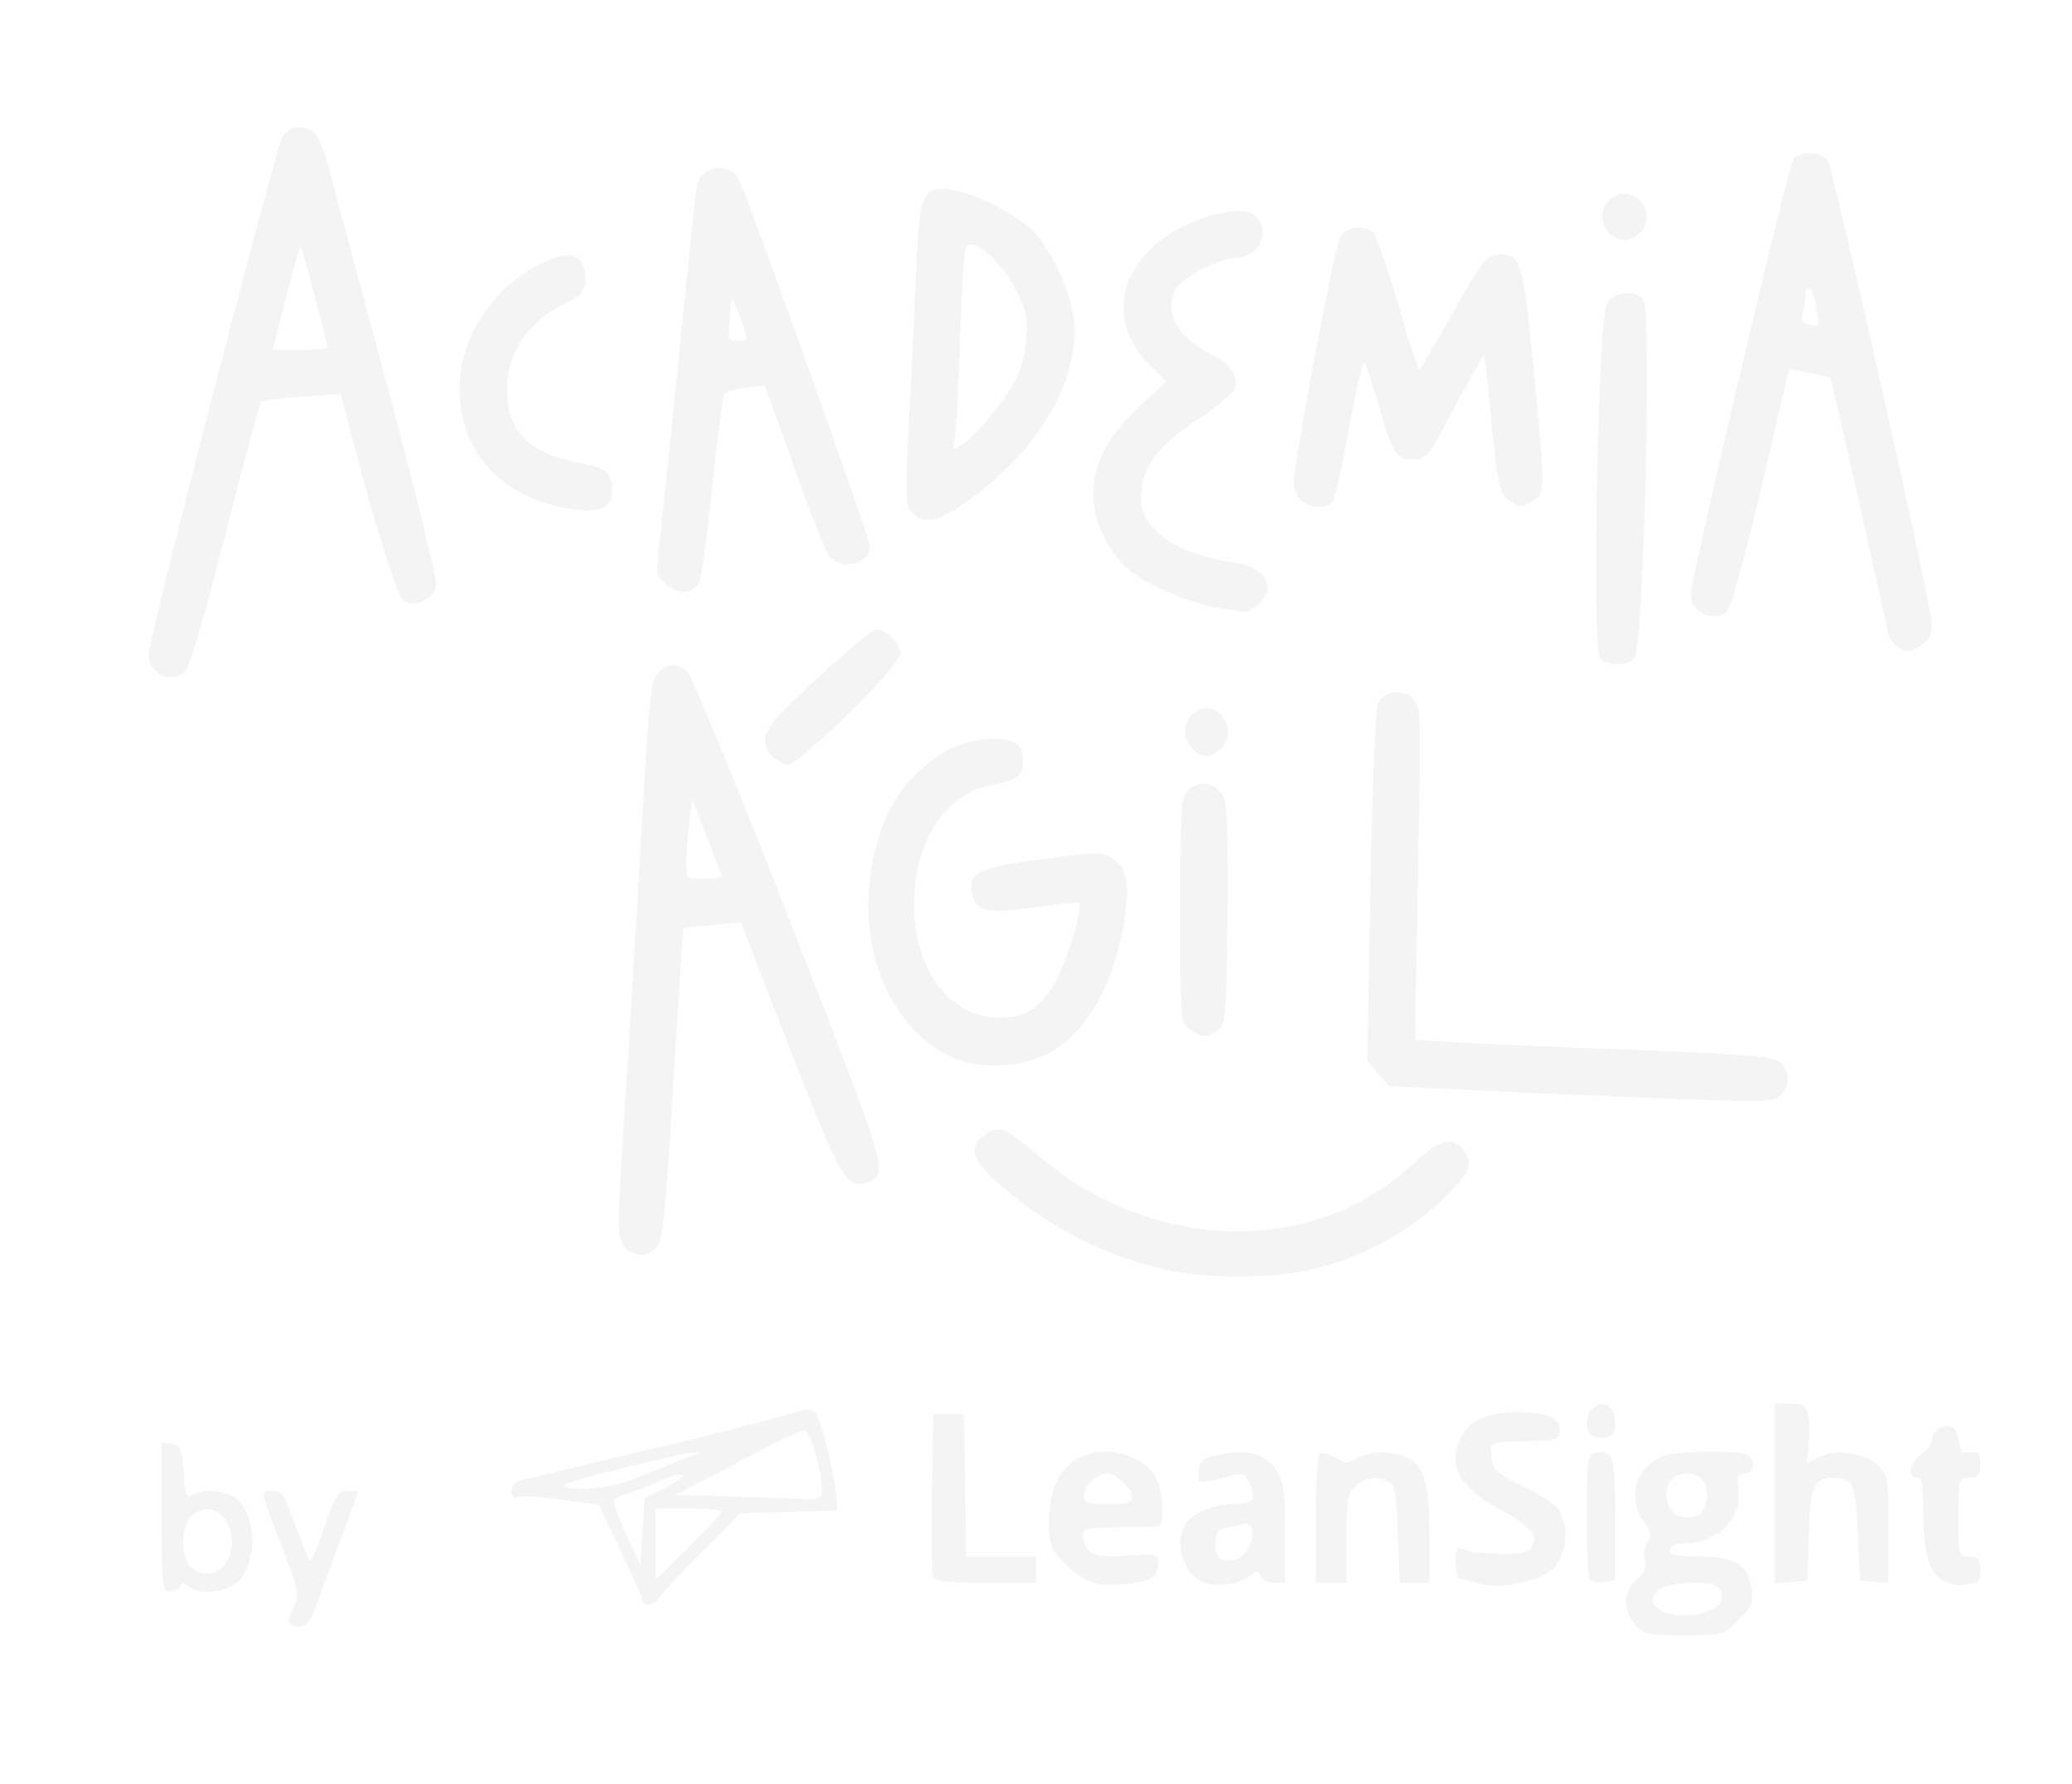
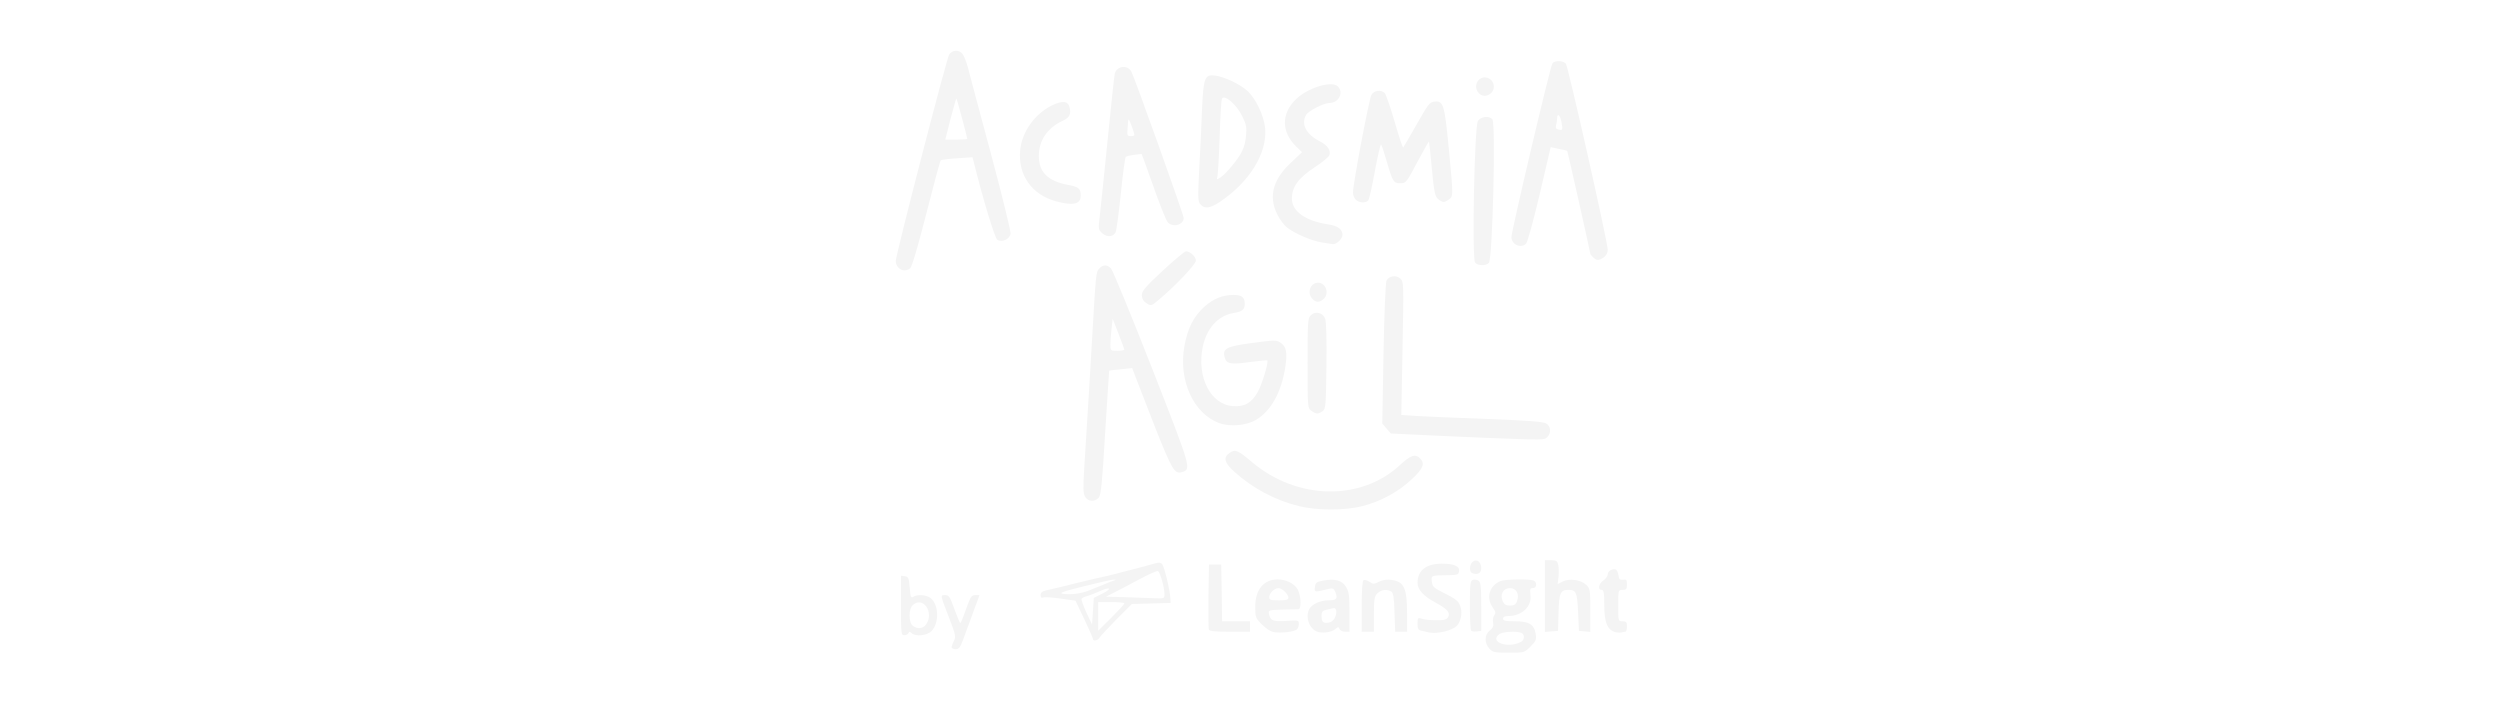
- <svg xmlns="http://www.w3.org/2000/svg" version="1.0" width="474px" height="408px" viewBox="0 0 4740 4080" preserveAspectRatio="xMidYMid meet">
+ <svg xmlns="http://www.w3.org/2000/svg" version="1.0" width="474px" height="135px" viewBox="0 0 4740 4080" preserveAspectRatio="xMidYMid meet">
  <g id="layer101" fill="#f4f4f4" stroke="none">
    <path d="M3742 3717 c-30 -32 -29 -80 2 -104 18 -15 23 -26 19 -46 -3 -15 0 -34 7 -42 9 -11 8 -20 -9 -44 -40 -56 -19 -127 46 -152 27 -10 162 -12 187 -3 23 9 20 44 -3 44 -16 0 -18 5 -14 39 9 66 -49 121 -128 121 -19 0 -29 5 -29 15 0 12 14 15 68 15 81 0 110 18 119 72 5 33 2 41 -30 73 -35 35 -35 35 -124 35 -81 0 -92 -2 -111 -23z m181 -39 c21 -11 22 -44 1 -52 -28 -11 -109 -6 -126 8 -59 45 50 84 125 44z m-23 -233 c15 -40 -3 -75 -40 -75 -39 0 -59 36 -42 75 9 19 19 25 42 25 23 0 33 -6 40 -25z" />
    <path d="M660 3708 c1 -7 7 -24 14 -37 11 -21 9 -34 -24 -120 -56 -145 -56 -141 -27 -141 22 0 28 9 53 80 16 44 31 80 34 80 3 0 18 -36 33 -80 25 -70 31 -80 53 -80 l24 0 -36 98 c-20 53 -45 123 -57 155 -17 47 -25 57 -44 57 -13 0 -23 -6 -23 -12z" />
    <path d="M1470 3661 c0 -5 -23 -57 -50 -114 l-50 -105 -85 -12 c-47 -7 -92 -10 -100 -6 -10 4 -15 -1 -15 -14 0 -13 9 -22 28 -26 32 -7 132 -31 182 -44 19 -5 67 -16 105 -25 39 -8 87 -20 108 -25 20 -6 55 -14 77 -20 67 -17 123 -32 154 -41 21 -7 34 -6 42 3 13 13 46 152 48 198 l1 25 -111 3 -111 3 -89 89 c-48 49 -92 96 -97 105 -9 16 -37 21 -37 6z m180 -203 c0 -5 -34 -8 -75 -8 l-75 0 0 82 0 82 75 -74 c41 -41 75 -78 75 -82z m-125 -57 c60 -30 43 -41 -19 -12 -24 11 -56 23 -70 27 -14 3 -29 10 -31 15 -3 4 9 39 27 78 l33 70 5 -76 5 -77 50 -25z m355 2 c-1 -42 -26 -127 -38 -131 -6 -2 -55 20 -109 49 -54 29 -118 63 -143 75 l-45 23 110 3 c61 2 136 5 168 6 56 2 57 2 57 -25z m-431 -20 c43 -17 67 -27 101 -41 14 -6 32 -13 40 -15 13 -5 13 -6 0 -6 -8 -1 -85 17 -170 38 -126 31 -148 40 -120 44 46 6 104 -2 149 -20z" />
    <path d="M370 3469 l0 -170 23 3 c19 3 23 10 27 65 4 52 7 61 20 53 23 -15 73 -12 97 5 50 35 54 145 8 191 -27 27 -91 33 -114 12 -11 -10 -14 -10 -18 0 -3 6 -13 12 -24 12 -18 0 -19 -9 -19 -171z m144 109 c48 -68 -17 -164 -76 -111 -25 22 -25 100 0 119 26 20 59 17 76 -8z" />
    <path d="M2512 3623 c-22 -3 -47 -18 -73 -44 -37 -37 -39 -42 -39 -103 0 -97 48 -155 128 -156 49 0 99 25 116 59 19 37 21 111 4 112 -7 0 -49 1 -93 2 -74 2 -80 4 -77 22 8 41 22 48 99 43 70 -5 73 -4 73 17 0 13 -6 27 -12 32 -16 13 -82 21 -126 16z m78 -198 c0 -20 -36 -55 -57 -55 -23 0 -53 29 -53 52 0 15 8 18 55 18 42 0 55 -3 55 -15z" />
    <path d="M2768 3623 c-53 -8 -85 -82 -58 -134 15 -27 63 -49 109 -49 47 0 55 -9 41 -45 -9 -23 -14 -26 -38 -21 -82 21 -84 21 -80 -10 3 -25 9 -30 47 -37 66 -13 109 -2 131 36 17 27 20 51 20 145 l0 112 -25 0 c-14 0 -28 -7 -32 -15 -5 -14 -8 -14 -22 -2 -19 17 -56 25 -93 20z m89 -85 c14 -28 8 -59 -10 -53 -7 2 -24 6 -39 9 -23 5 -28 12 -28 35 0 35 8 43 40 39 15 -2 30 -13 37 -30z" />
    <path d="M3395 3624 c-11 -3 -30 -7 -42 -10 -19 -3 -23 -11 -23 -40 0 -33 2 -36 23 -29 12 5 48 9 81 9 46 1 61 -3 70 -16 16 -26 -2 -48 -69 -84 -70 -37 -105 -75 -105 -114 0 -71 49 -110 138 -110 71 0 104 14 100 43 -3 20 -9 22 -63 23 -98 1 -97 0 -93 37 3 28 10 35 65 63 79 39 91 50 101 88 9 32 -2 82 -23 102 -27 28 -113 48 -160 38z" />
    <path d="M4466 3623 c-48 -12 -66 -55 -66 -157 0 -70 -3 -86 -15 -86 -24 0 -17 -36 10 -54 14 -9 25 -25 25 -36 0 -20 37 -38 50 -23 5 4 10 19 12 33 2 19 8 24 26 22 19 -3 22 1 22 27 0 26 -4 31 -25 31 -25 0 -25 1 -25 90 0 89 0 90 25 90 21 0 25 5 25 30 0 17 -4 30 -9 30 -5 0 -15 2 -23 4 -7 2 -22 1 -32 -1z" />
    <path d="M2134 3607 c-2 -7 -3 -94 -2 -192 l3 -180 35 0 35 0 3 163 2 162 80 0 80 0 0 30 0 30 -115 0 c-85 0 -117 -3 -121 -13z" />
    <path d="M3010 3476 c0 -90 4 -147 10 -151 6 -4 22 0 35 9 21 14 26 14 55 -1 20 -10 46 -14 71 -10 72 10 89 46 89 193 l0 104 -34 0 -34 0 -4 -110 c-2 -85 -7 -113 -18 -120 -25 -16 -59 -11 -80 10 -17 17 -20 33 -20 120 l0 100 -35 0 -35 0 0 -144z" />
    <path d="M3637 3614 c-4 -4 -7 -70 -7 -146 0 -119 2 -140 16 -145 9 -3 24 -2 33 4 13 9 16 32 16 149 l0 139 -25 3 c-14 2 -29 0 -33 -4z" />
    <path d="M4060 3416 l0 -206 35 0 c29 0 36 4 41 26 4 14 4 45 2 68 l-5 43 29 -15 c39 -19 103 -10 134 19 23 21 24 29 24 146 l0 124 -32 -3 -33 -3 -5 -108 c-5 -113 -11 -127 -56 -127 -45 0 -53 18 -56 130 l-3 105 -37 3 -38 3 0 -205z" />
    <path d="M3643 3284 c-18 -8 -16 -49 3 -65 23 -19 49 1 49 37 0 29 -22 40 -52 28z" />
    <path d="M2650 2900 c-135 -33 -265 -102 -370 -197 -58 -52 -65 -83 -25 -109 31 -21 45 -15 129 56 257 215 620 222 843 17 63 -59 90 -68 117 -41 30 30 19 59 -47 120 -76 72 -179 128 -283 154 -101 26 -259 26 -364 0z" />
    <path d="M1426 2848 c-12 -19 -13 -48 -6 -163 26 -410 31 -501 45 -740 22 -377 22 -386 41 -406 22 -24 46 -24 68 0 10 11 115 266 233 567 227 580 228 582 174 599 -43 13 -57 -10 -155 -257 -52 -134 -103 -265 -113 -291 l-18 -48 -65 7 c-36 3 -66 7 -67 8 0 0 -11 161 -23 356 -17 290 -24 358 -37 372 -22 25 -60 23 -77 -4z m224 -845 c-1 -5 -16 -46 -34 -92 l-33 -85 -6 55 c-4 30 -7 71 -7 92 0 37 0 37 40 37 22 0 40 -3 40 -7z" />
    <path d="M3725 2509 c-115 -5 -286 -12 -379 -17 l-169 -8 -24 -28 -25 -29 7 -401 c4 -221 12 -409 17 -418 14 -27 55 -34 79 -12 20 18 20 25 13 400 l-7 382 94 6 c52 3 234 11 404 17 231 9 316 15 333 26 26 16 29 54 6 77 -17 18 -17 18 -349 5z" />
    <path d="M2193 2424 c-147 -54 -234 -245 -199 -440 18 -102 52 -169 114 -226 53 -47 105 -68 169 -68 46 0 63 14 63 51 0 33 -14 45 -66 53 -87 15 -153 87 -175 195 -35 172 45 329 173 338 66 5 106 -17 142 -80 24 -41 64 -172 55 -182 -2 -2 -49 3 -103 10 -109 15 -132 11 -142 -31 -12 -47 14 -60 161 -79 125 -17 135 -17 159 -2 35 23 41 57 28 142 -23 145 -82 250 -168 301 -56 33 -149 41 -211 18z" />
    <path d="M2722 2354 c-22 -15 -22 -18 -22 -273 0 -243 1 -259 20 -276 26 -24 68 -13 81 22 6 16 9 123 7 271 -3 228 -4 245 -22 258 -25 18 -36 18 -64 -2z" />
    <path d="M1772 1734 c-14 -9 -22 -26 -22 -43 0 -23 21 -48 120 -140 66 -61 126 -111 133 -111 24 0 57 31 57 53 0 21 -115 143 -213 225 -43 37 -45 37 -75 16z" />
    <path d="M2727 1712 c-32 -35 -11 -92 33 -92 45 0 66 62 32 93 -24 22 -45 21 -65 -1z" />
    <path d="M356 1534 c-9 -8 -16 -25 -16 -37 0 -36 291 -1160 306 -1184 17 -27 55 -30 76 -5 8 9 22 44 31 77 8 33 68 255 132 494 64 239 115 446 113 460 -4 31 -49 52 -76 35 -14 -9 -83 -235 -135 -446 l-7 -27 -88 6 c-48 3 -90 8 -94 12 -4 3 -41 141 -83 306 -49 192 -82 304 -93 313 -22 16 -47 15 -66 -4z m394 -738 c0 -8 -59 -229 -62 -232 -2 -1 -17 51 -34 117 l-30 119 63 0 c35 0 63 -2 63 -4z" />
    <path d="M3660 1505 c-19 -23 -4 -781 16 -812 17 -26 65 -31 83 -9 20 24 1 797 -20 822 -15 18 -63 18 -79 -1z" />
    <path d="M4336 1474 c-9 -8 -16 -17 -16 -20 0 -9 -130 -587 -132 -589 -2 -2 -24 -7 -49 -12 l-46 -10 -63 270 c-35 148 -70 276 -78 283 -29 30 -84 5 -84 -37 0 -35 223 -981 235 -996 13 -18 62 -16 77 2 13 16 240 1023 240 1067 0 16 -9 33 -22 42 -28 20 -43 20 -62 0z m-181 -773 c-7 -41 -25 -57 -25 -23 0 9 -3 27 -6 39 -4 15 -1 22 13 25 25 6 26 4 18 -41z" />
    <path d="M2780 1389 c-61 -11 -148 -48 -196 -84 -18 -13 -44 -48 -58 -77 -51 -103 -25 -201 82 -299 l60 -57 -33 -32 c-85 -83 -87 -187 -4 -269 66 -67 208 -111 242 -76 36 35 6 95 -48 95 -32 0 -122 46 -134 69 -30 54 1 111 81 152 42 21 62 51 53 78 -3 10 -41 41 -85 70 -92 60 -130 112 -130 179 0 73 79 129 210 148 53 8 80 28 80 60 0 22 -34 55 -55 53 -5 -1 -35 -5 -65 -10z" />
    <path d="M1524 1337 c-24 -22 -24 -23 -14 -107 5 -47 26 -242 45 -435 19 -192 37 -360 40 -372 10 -45 73 -54 95 -13 19 35 300 821 300 839 0 40 -63 57 -92 24 -8 -10 -36 -79 -63 -153 -26 -74 -56 -158 -67 -187 l-19 -51 -42 5 c-23 3 -45 8 -49 12 -4 3 -17 98 -28 210 -12 113 -25 212 -30 222 -15 27 -48 30 -76 6z m180 -579 c-3 -13 -12 -36 -19 -53 -12 -30 -12 -30 -16 23 -4 49 -3 52 19 52 20 0 22 -4 16 -22z" />
    <path d="M2086 1171 c-15 -16 -15 -35 -7 -202 6 -101 13 -254 16 -339 8 -185 16 -205 75 -197 53 7 138 47 183 86 50 44 97 144 104 217 12 143 -91 309 -263 423 -54 35 -84 39 -108 12z m176 -215 c60 -71 79 -111 85 -176 5 -51 2 -67 -22 -115 -33 -68 -105 -128 -116 -98 -4 10 -10 110 -13 223 -4 113 -10 213 -13 223 -5 17 -3 18 19 3 12 -8 40 -35 60 -60z" />
    <path d="M1260 1154 c-140 -38 -220 -150 -207 -292 9 -105 83 -209 182 -258 61 -29 92 -26 101 11 10 40 0 59 -41 78 -86 40 -135 112 -135 200 0 94 51 145 170 167 59 11 70 21 70 62 0 48 -43 58 -140 32z" />
    <path d="M2976 1144 c-9 -8 -16 -26 -16 -40 0 -50 93 -540 106 -561 16 -26 55 -30 76 -10 7 8 33 82 57 165 24 84 46 150 49 147 3 -3 37 -62 77 -132 66 -117 74 -128 103 -131 50 -5 57 18 81 268 27 282 27 276 -4 296 -23 15 -27 15 -49 1 -27 -18 -30 -31 -47 -212 -6 -66 -12 -121 -14 -123 -1 -2 -28 46 -60 105 -69 131 -71 133 -105 133 -37 0 -43 -10 -75 -120 -15 -52 -30 -98 -34 -102 -3 -4 -19 64 -35 150 -15 86 -33 163 -38 170 -14 17 -53 15 -72 -4z" />
    <path d="M3675 526 c-30 -46 17 -102 65 -76 29 15 36 56 15 80 -25 27 -61 25 -80 -4z" />
  </g>
</svg>
